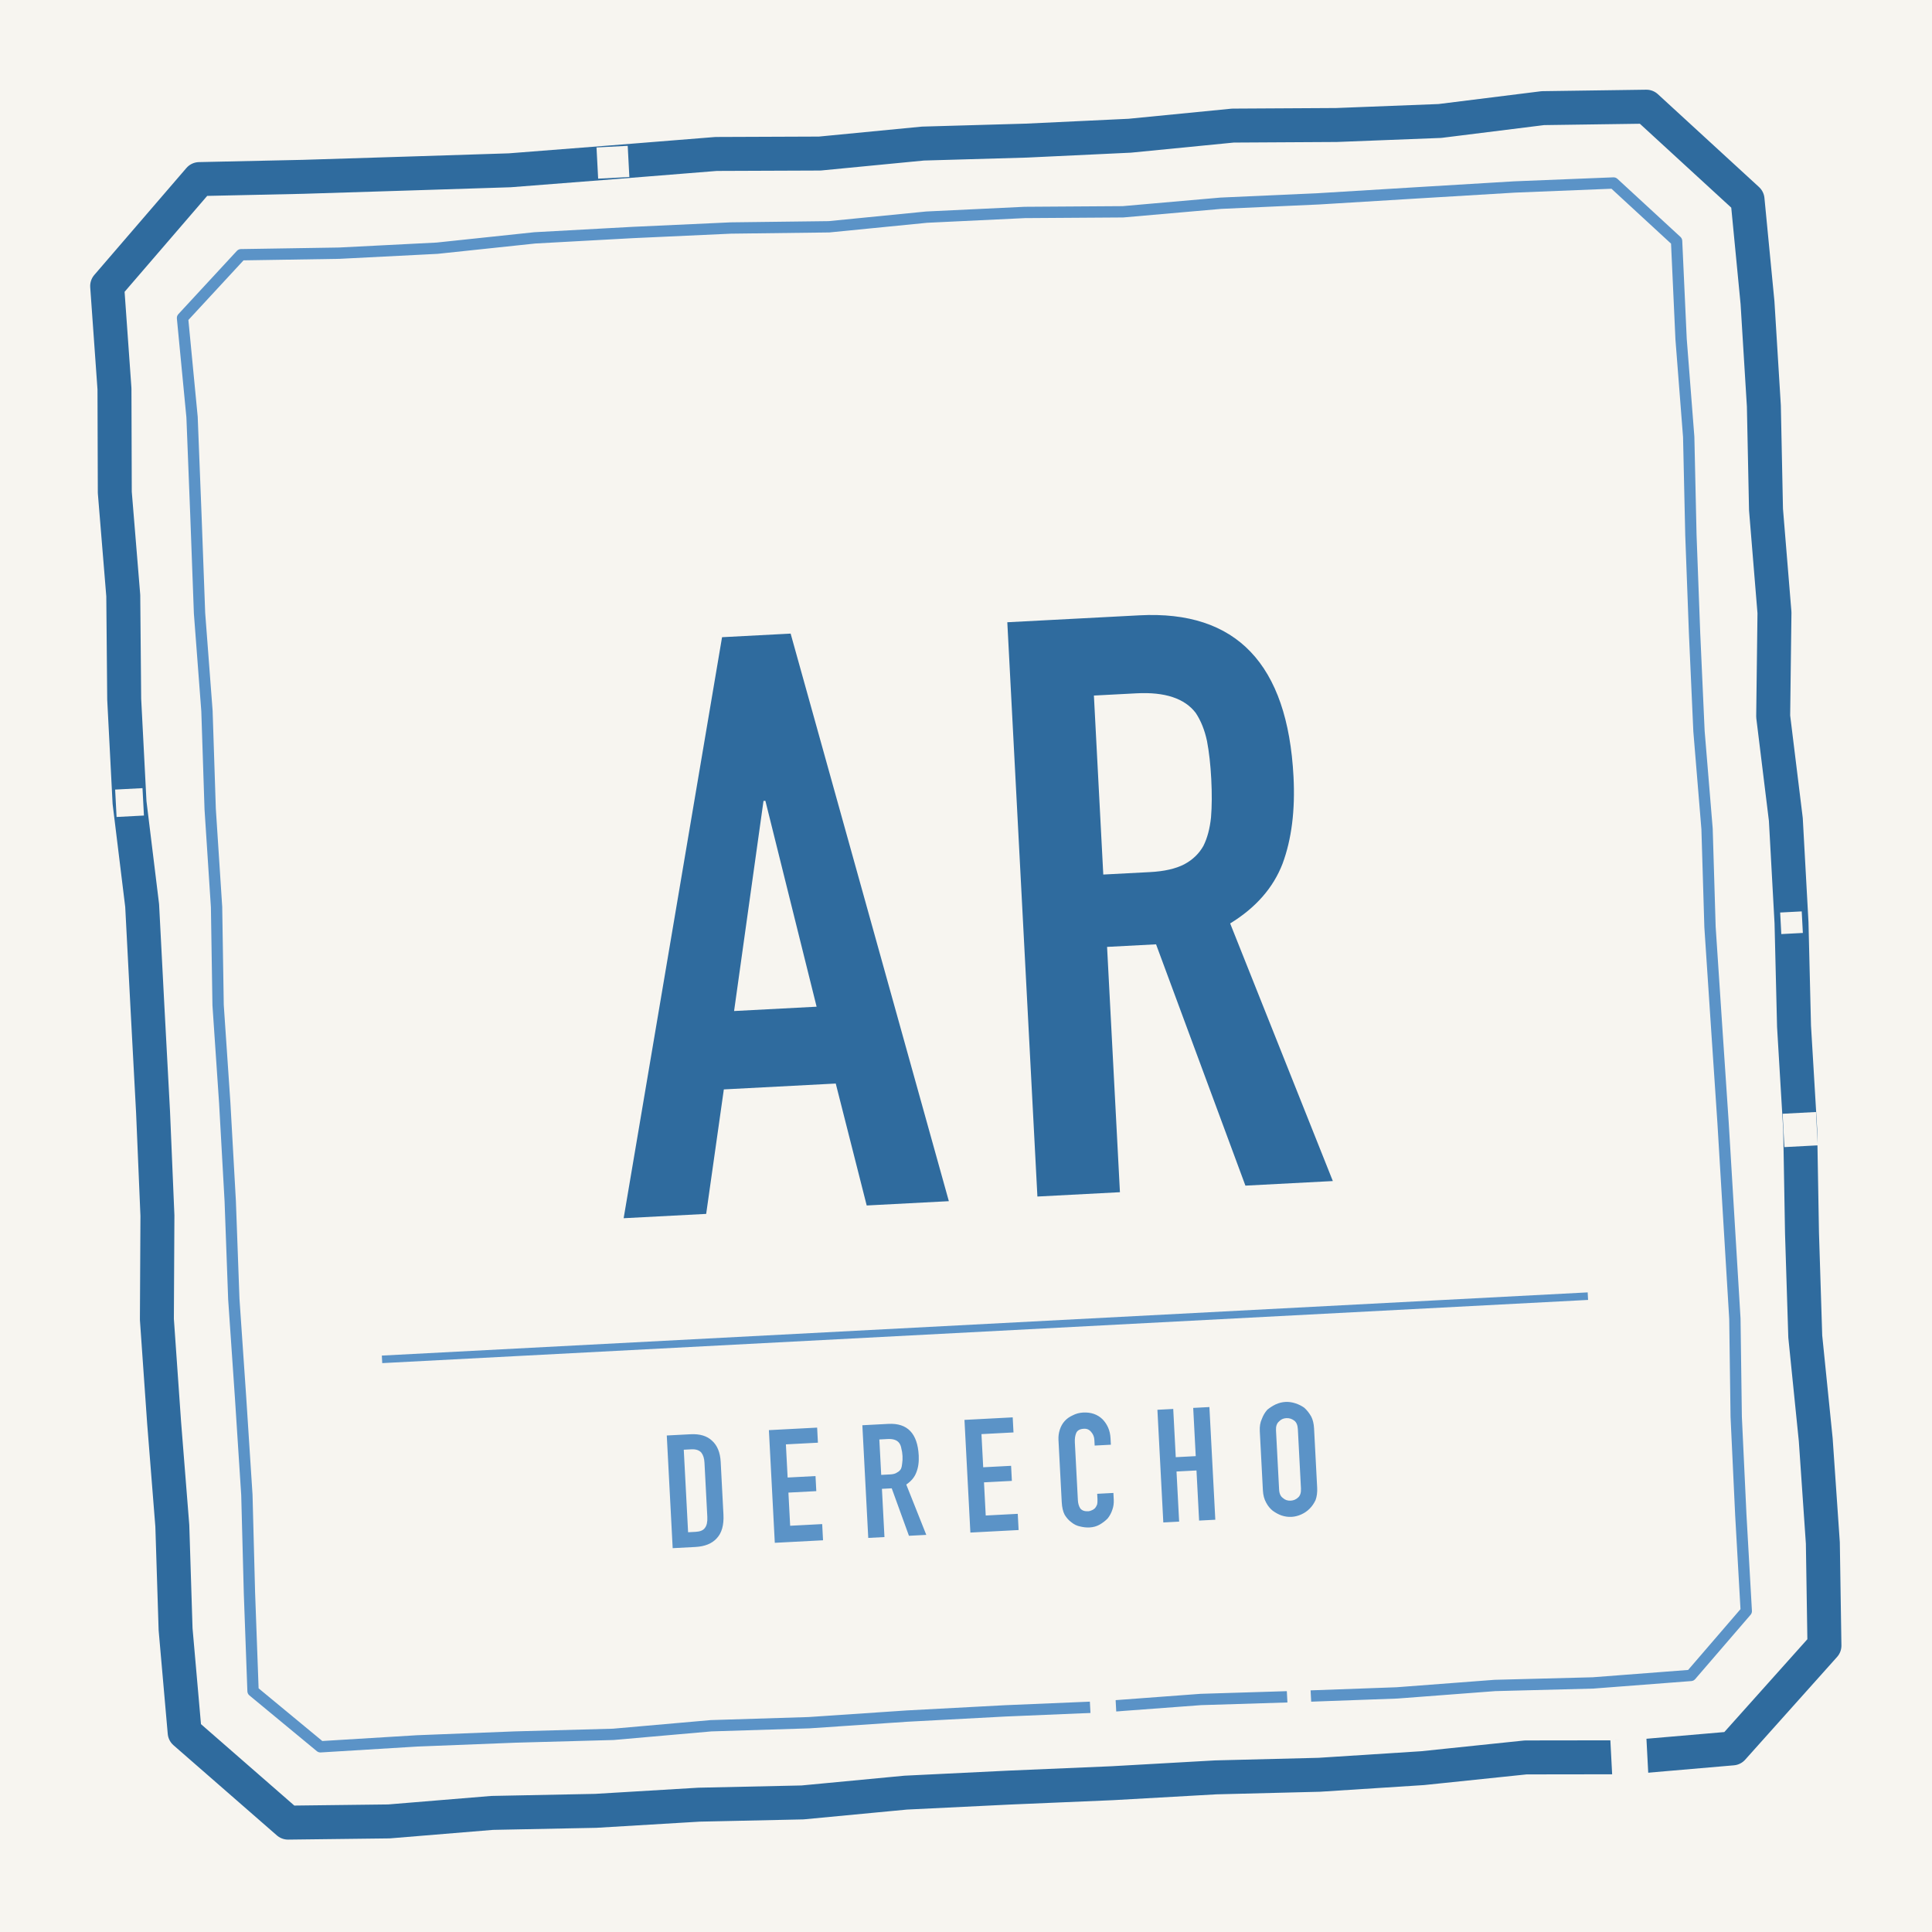
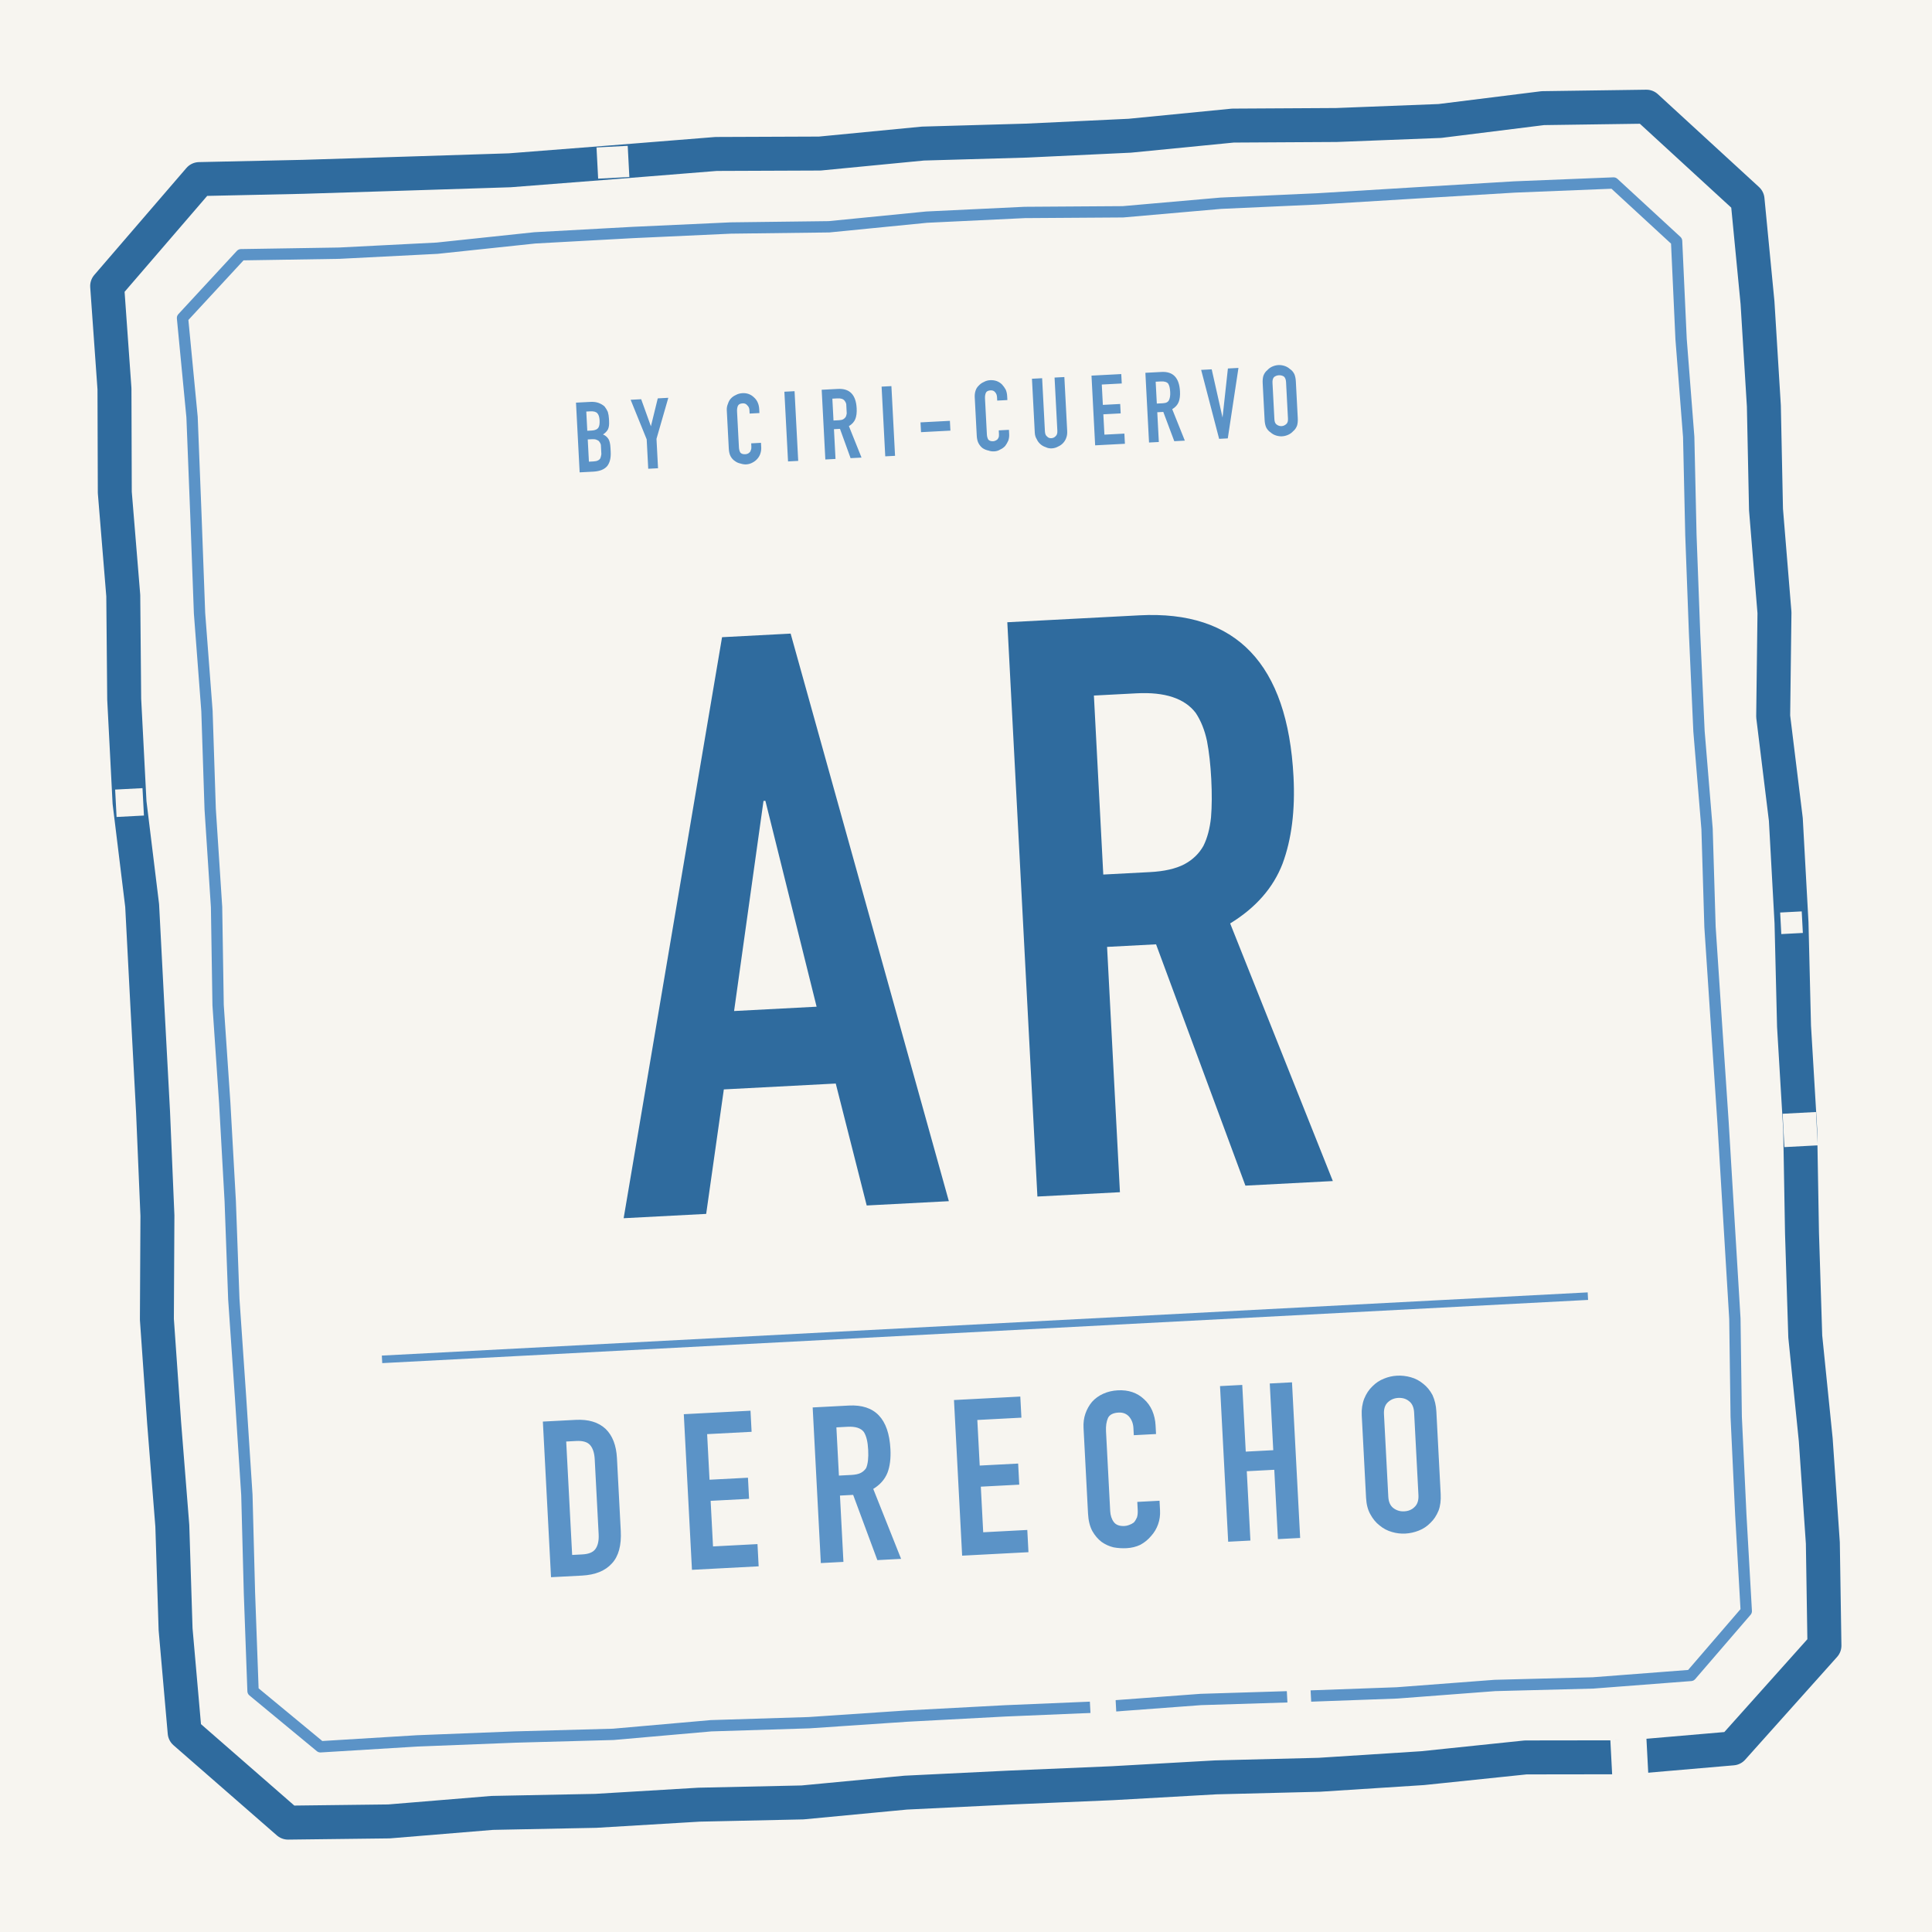
- <svg xmlns="http://www.w3.org/2000/svg" width="512" height="512" viewBox="0 0 512 512" role="img" aria-label="Sello cuadrado con la sigla AR sobre la palabra derecho">
+ <svg xmlns="http://www.w3.org/2000/svg" width="512" height="512" viewBox="0 0 512 512" role="img" aria-label="Sello cuadrado con la sigla AR sobre la palabra derecho, firmado por ciri-cuervo">
  <rect width="512" height="512" fill="#F7F5F0" />
  <g transform="rotate(-3 256 256)">
    <path d="M 64 37.11 L 91.43 37.95 L 118.86 38.53 L 146.29 39.09 L 173.71 38.39 L 201.14 37.63 L 228.57 38.96 L 256 37.75 L 283.43 38.4 L 310.86 38.54 L 338.29 37.29 L 365.71 38.57 L 393.14 38.94 L 420.57 36.97 L 447.98 38.02 L 473.46 64 L 474.67 91.43 L 474.92 118.86 L 474.05 146.29 L 474.86 173.71 L 473.08 201.14 L 475 228.57 L 475.07 256 L 474.3 283.43 L 474.5 310.86 L 473.54 338.29 L 472.97 365.71 L 474.31 393.14 L 474.76 420.57 L 473.76 447.76 L 448 473.69 L 420.57 474.61 L 393.14 473.21 L 365.71 474.62 L 338.29 474.94 L 310.86 474.19 L 283.43 474.3 L 256 474.03 L 228.57 473.93 L 201.14 475.09 L 173.71 474.25 L 146.29 474.45 L 118.86 473.56 L 91.43 474.38 L 64.7 473.3 L 38.59 448 L 37.62 420.57 L 38.19 393.14 L 37.45 365.71 L 36.97 338.29 L 38.55 310.86 L 38.83 283.43 L 38.8 256 L 38.81 228.57 L 36.9 201.14 L 36.92 173.71 L 38.11 146.29 L 37.3 118.86 L 38.65 91.43 L 38.14 64.14 Z" fill="none" stroke="#2F6B9E" stroke-width="9" stroke-linejoin="round" stroke-linecap="round" />
    <path d="M 74 57.71 L 100 58.66 L 126 58.7 L 152 57.32 L 178 57.26 L 204 57.43 L 230 58.47 L 256 57.27 L 282 57.39 L 308 58.58 L 334 57.67 L 360 57.86 L 386 57.64 L 412 57.44 L 438.24 57.76 L 454.11 74 L 453.94 100 L 454.6 126 L 453.82 152 L 453.43 178 L 453.24 204 L 454.02 230 L 453.44 256 L 453.8 282 L 454.18 308 L 454.38 334 L 454.59 360 L 453.58 386 L 453.44 412 L 453.55 437.55 L 438 453.8 L 412 454.43 L 386 453.74 L 360 454.35 L 334 453.93 L 308 453.37 L 282 453.94 L 256 453.67 L 230 453.69 L 204 454.08 L 178 453.53 L 152 454.45 L 126 453.8 L 100 453.46 L 74.32 453.68 L 57.26 438 L 57.67 412 L 58.35 386 L 58.03 360 L 57.61 334 L 58.02 308 L 57.93 282 L 57.53 256 L 58.48 230 L 58.15 204 L 58.66 178 L 58.05 152 L 58.45 126 L 58.79 100 L 57.64 73.64 Z" fill="none" stroke="#5B93C7" stroke-width="3" stroke-linejoin="round" stroke-linecap="round" />
+     <path d="M160.6 120V101.5H164.4Q165.7 101.5 166.6 101.9Q167.5 102.3 168.1 102.9Q168.6 103.6 168.9 104.4Q169.1 105.3 169.1 106.2V106.8Q169.1 107.6 169 108.1Q168.9 108.6 168.7 109Q168.2 109.8 167.3 110.3Q168.2 110.7 168.7 111.6Q169.1 112.4 169.1 113.9V115Q169.1 117.4 168 118.7Q166.8 120 164.2 120ZM163.2 111.4V117.3H164.4Q165.2 117.3 165.6 117.1Q166.1 116.9 166.3 116.5Q166.5 116 166.6 115.5Q166.6 114.9 166.6 114.2Q166.6 113.5 166.6 113Q166.5 112.5 166.2 112.1Q166 111.8 165.5 111.6Q165.1 111.4 164.4 111.4ZM163.2 104V109.1H164.4Q165.7 109.1 166.2 108.4Q166.6 107.8 166.6 106.5Q166.6 105.2 166.1 104.6Q165.6 104 164.3 104Z M178.8 120V112.2L175.1 101.5H177.9L180.1 108.8H180.1L182.3 101.5H185.1L181.4 112.2V120Z M209 114.7V115.9Q209 116.7 208.7 117.5Q208.4 118.3 207.8 118.9Q207.2 119.5 206.5 119.8Q205.7 120.2 204.8 120.2Q204.1 120.2 203.3 119.9Q202.5 119.7 201.9 119.2Q201.2 118.7 200.8 117.9Q200.4 117.1 200.4 115.8V105.6Q200.4 104.7 200.8 103.9Q201.1 103.1 201.6 102.6Q202.2 102 203 101.7Q203.8 101.3 204.8 101.3Q206.6 101.3 207.8 102.6Q208.4 103.2 208.7 104Q209 104.8 209 105.8V106.8H206.4V105.9Q206.4 105.1 205.9 104.6Q205.5 104 204.7 104Q203.7 104 203.4 104.6Q203.1 105.2 203.1 106.1V115.6Q203.1 116.4 203.4 117Q203.8 117.5 204.7 117.5Q205 117.5 205.3 117.4Q205.6 117.3 205.8 117.1Q206.1 116.9 206.2 116.5Q206.4 116.2 206.4 115.6V114.7Z M215.9 120V101.5H218.6V120Z M228.5 104V109.8H230Q230.7 109.8 231.1 109.6Q231.5 109.4 231.8 109Q232 108.6 232.1 108.1Q232.1 107.6 232.1 106.9Q232.1 106.2 232.1 105.6Q232 105.1 231.7 104.7Q231.2 104 229.9 104ZM225.8 120V101.5H230.1Q234.8 101.5 234.8 106.9Q234.8 108.6 234.3 109.7Q233.8 110.8 232.5 111.5L235.4 120H232.5L230.1 112.1H228.5V120Z M241.7 120V101.5H244.3V120Z M251.5 114.1V111.5H259.3V114.1Z M274.8 114.7V115.9Q274.8 116.7 274.5 117.5Q274.1 118.3 273.6 118.9Q273 119.5 272.2 119.8Q271.5 120.2 270.6 120.2Q269.8 120.2 269.1 119.9Q268.3 119.7 267.6 119.2Q267 118.7 266.6 117.9Q266.2 117.1 266.2 115.8V105.6Q266.2 104.7 266.5 103.9Q266.8 103.1 267.4 102.6Q268 102 268.8 101.7Q269.6 101.3 270.5 101.3Q272.4 101.3 273.6 102.6Q274.1 103.2 274.5 104Q274.8 104.8 274.8 105.8V106.8H272.1V105.9Q272.1 105.1 271.7 104.6Q271.3 104 270.5 104Q269.5 104 269.2 104.6Q268.9 105.2 268.9 106.1V115.6Q268.9 116.4 269.2 117Q269.6 117.5 270.5 117.5Q270.7 117.5 271 117.4Q271.3 117.3 271.6 117.1Q271.8 116.9 272 116.5Q272.1 116.2 272.1 115.6V114.7Z M290.2 101.5V115.8Q290.2 116.8 289.9 117.5Q289.6 118.3 289 118.9Q288.4 119.5 287.6 119.8Q286.8 120.2 285.9 120.2Q285 120.2 284.3 119.8Q283.5 119.5 282.9 118.9Q282.3 118.3 282 117.5Q281.6 116.8 281.6 115.8V101.5H284.3V115.6Q284.3 116.6 284.8 117Q285.2 117.5 285.9 117.5Q286.6 117.5 287.1 117Q287.6 116.6 287.6 115.6V101.5Z M297.4 120V101.5H305.3V104H300V109.4H304.6V111.9H300V117.3H305.3V120Z M314.3 104V109.8H315.9Q316.6 109.8 317 109.6Q317.4 109.4 317.6 109Q317.8 108.6 317.9 108.1Q318 107.6 318 106.9Q318 106.2 317.9 105.6Q317.8 105.1 317.6 104.7Q317.1 104 315.7 104ZM311.7 120V101.5H316Q320.6 101.5 320.6 106.9Q320.6 108.6 320.1 109.7Q319.6 110.8 318.3 111.5L321.2 120H318.4L315.9 112.1H314.3V120Z M336.4 101.5 332.6 120H330.3L326.5 101.5H329.3L331.5 114.4H331.5L333.6 101.5Z M342.6 105.9Q342.6 104.7 342.9 103.9Q343.3 103 344 102.5Q344.6 101.9 345.4 101.6Q346.2 101.3 347 101.3Q347.8 101.3 348.6 101.6Q349.4 101.9 350 102.5Q350.7 103 351.1 103.9Q351.4 104.7 351.4 105.9V115.6Q351.4 116.8 351.1 117.6Q350.7 118.5 350 119Q349.4 119.6 348.6 119.9Q347.8 120.2 347 120.2Q346.2 120.2 345.4 119.9Q344.6 119.6 344 119Q343.3 118.5 342.9 117.6Q342.6 116.8 342.6 115.6ZM345.2 115.6Q345.2 116.6 345.7 117Q346.3 117.5 347 117.5Q347.7 117.5 348.3 117Q348.8 116.6 348.8 115.6V105.9Q348.8 104.9 348.3 104.4Q347.7 104 347 104Q346.3 104 345.7 104.4Q345.2 104.9 345.2 105.9Z" fill="#5B93C7" />
    <path d="M215.9 264.7 205.2 209.5H204.7L194 264.7ZM161.9 318 196 165.6H214.2L248.2 318H226.4L219.9 285.3H190.2L183.8 318Z M293.6 186.2V233.7H306Q311.7 233.7 315.2 232.1Q318.6 230.5 320.5 227.5Q322.2 224.5 322.9 220.1Q323.5 215.7 323.5 209.9Q323.5 204.2 322.9 199.8Q322.2 195.4 320.3 192.2Q316.2 186.2 304.9 186.2ZM271.7 318V165.6H306.8Q345.3 165.6 345.3 210.4Q345.3 223.8 341.2 233.3Q337 242.7 326.5 248.4L350.1 318H326.9L306.6 252.9H293.6V318Z" fill="#2F6B9E" />
    <line x1="96" y1="352" x2="416" y2="352" stroke="#5B93C7" stroke-width="2" />
-     <path d="M170.3 406V376.1H176.6Q180.3 376.1 182.2 378.1Q184.2 380.1 184.2 383.8V397.8Q184.2 402 182.1 404Q180.1 406 176.3 406ZM174.6 380.1V402H176.6Q178.4 402 179.1 401.1Q179.9 400.2 179.9 398.2V383.8Q179.9 382.1 179.2 381.1Q178.4 380.1 176.6 380.1Z M197.4 406V376.1H210.2V380.1H201.7V388.9H209.1V392.9H201.7V401.7H210.2V406Z M226.5 380.1V389.5H228.9Q230.1 389.5 230.7 389.1Q231.4 388.8 231.8 388.2Q232.1 387.6 232.2 386.8Q232.4 385.9 232.4 384.8Q232.4 383.7 232.2 382.8Q232.1 381.9 231.7 381.3Q230.9 380.1 228.7 380.1ZM222.2 406V376.1H229.1Q236.7 376.1 236.7 384.9Q236.7 387.5 235.8 389.4Q235 391.2 233 392.4L237.6 406H233L229.1 393.2H226.5V406Z M249.3 406V376.1H262.1V380.1H253.6V388.9H261V392.9H253.6V401.7H262.1V406Z M287.7 397.5V399.3Q287.7 400.7 287.2 401.9Q286.7 403.2 285.8 404.2Q284.8 405.1 283.6 405.7Q282.4 406.3 280.9 406.3Q279.7 406.3 278.4 405.9Q277.2 405.6 276.2 404.7Q275.2 403.9 274.5 402.6Q273.9 401.3 273.9 399.2V382.7Q273.9 381.3 274.4 380Q274.9 378.7 275.8 377.8Q276.7 376.9 278 376.4Q279.3 375.8 280.8 375.8Q283.9 375.8 285.8 377.8Q286.7 378.8 287.2 380.1Q287.7 381.4 287.7 383V384.7H283.4V383.2Q283.4 382 282.7 381.1Q282 380.1 280.8 380.1Q279.2 380.1 278.7 381.1Q278.2 382.1 278.2 383.6V398.9Q278.2 400.2 278.7 401.1Q279.3 402 280.8 402Q281.2 402 281.7 401.8Q282.1 401.7 282.6 401.3Q282.9 401 283.2 400.4Q283.4 399.8 283.4 398.9V397.5Z M300.5 406V376.1H304.7V388.9H310V376.1H314.3V406H310V392.7H304.7V406Z M327.3 383.2Q327.3 381.3 328 380Q328.6 378.6 329.6 377.6Q330.7 376.8 331.9 376.3Q333.2 375.8 334.5 375.8Q335.8 375.8 337.1 376.3Q338.4 376.8 339.4 377.6Q340.4 378.6 341.1 380Q341.7 381.3 341.7 383.2V398.9Q341.7 400.8 341.1 402.2Q340.4 403.5 339.4 404.4Q338.4 405.3 337.1 405.8Q335.8 406.3 334.5 406.3Q333.2 406.3 331.9 405.8Q330.7 405.3 329.6 404.4Q328.6 403.5 328 402.2Q327.3 400.8 327.3 398.9ZM331.6 398.9Q331.6 400.5 332.5 401.2Q333.3 402 334.5 402Q335.7 402 336.6 401.2Q337.4 400.5 337.4 398.9V383.2Q337.4 381.6 336.6 380.9Q335.7 380.1 334.5 380.1Q333.3 380.1 332.5 380.9Q331.6 381.6 331.6 383.2Z" fill="#5B93C7" />
+     <path d="M137.7 412V370.7H146.4Q151.5 370.7 154.2 373.5Q156.8 376.3 156.8 381.4V400.7Q156.8 406.5 154 409.2Q151.2 412 145.9 412ZM143.6 376.3V406.4H146.3Q148.8 406.4 149.8 405.2Q150.9 403.9 150.9 401.3V381.4Q150.9 378.9 149.9 377.6Q148.9 376.3 146.3 376.3Z M175.1 412V370.7H192.8V376.3H181V388.4H191.2V394H181V406.1H192.8V412Z M215.3 376.3V389.1H218.6Q220.2 389.1 221.1 388.7Q222 388.3 222.6 387.5Q223 386.7 223.2 385.5Q223.4 384.3 223.4 382.7Q223.4 381.1 223.2 380Q223 378.8 222.5 377.9Q221.4 376.3 218.3 376.3ZM209.3 412V370.7H218.9Q229.3 370.7 229.3 382.8Q229.3 386.5 228.2 389Q227 391.6 224.2 393.1L230.6 412H224.3L218.8 394.4H215.3V412Z M246.8 412V370.7H264.4V376.3H252.7V388.4H262.9V394H252.7V406.1H264.4V412Z M299.8 400.2V402.8Q299.8 404.7 299.1 406.4Q298.4 408.1 297.1 409.4Q295.8 410.8 294.1 411.6Q292.4 412.3 290.4 412.3Q288.7 412.3 287 411.9Q285.3 411.4 283.9 410.3Q282.5 409.1 281.6 407.3Q280.7 405.4 280.7 402.6V379.9Q280.7 377.8 281.4 376.1Q282.1 374.4 283.3 373.1Q284.6 371.8 286.4 371.1Q288.2 370.4 290.3 370.4Q294.5 370.4 297.1 373.1Q298.4 374.4 299.1 376.2Q299.8 378.1 299.8 380.2V382.5H293.9V380.6Q293.9 378.8 292.9 377.5Q291.9 376.3 290.2 376.3Q288 376.3 287.3 377.6Q286.6 379 286.6 381.1V402.2Q286.6 404 287.4 405.2Q288.2 406.4 290.2 406.4Q290.8 406.4 291.4 406.2Q292.1 406 292.7 405.6Q293.2 405.1 293.6 404.3Q293.9 403.5 293.9 402.3V400.2Z M317.4 412V370.7H323.3V388.4H330.6V370.7H336.5V412H330.6V393.6H323.3V412Z M354.5 380.4Q354.5 378 355.4 376Q356.3 374.1 357.7 372.9Q359.1 371.6 360.9 371Q362.6 370.4 364.4 370.4Q366.2 370.4 368 371Q369.8 371.6 371.2 372.9Q372.6 374.1 373.5 376Q374.3 378 374.3 380.4V402.3Q374.3 404.9 373.5 406.7Q372.6 408.6 371.2 409.8Q369.8 411.1 368 411.7Q366.2 412.3 364.4 412.3Q362.6 412.3 360.9 411.7Q359.1 411.1 357.7 409.8Q356.3 408.6 355.4 406.7Q354.5 404.9 354.5 402.3ZM360.4 402.3Q360.4 404.4 361.6 405.4Q362.8 406.4 364.4 406.4Q366.1 406.4 367.2 405.4Q368.4 404.4 368.4 402.3V380.4Q368.4 378.3 367.2 377.3Q366.1 376.3 364.4 376.3Q362.8 376.3 361.6 377.3Q360.4 378.3 360.4 380.4Z" fill="#5B93C7" />
    <path d="M 415.79 469.82 L 425.36 469.82 L 425.36 479.39 L 415.79 479.39 Z" fill="#F7F5F0" />
    <path d="M 169.57 34.25 L 177.85 34.25 L 177.85 42.53 L 169.57 42.53 Z" fill="#F7F5F0" />
    <path d="M 470.07 306.43 L 478.92 306.43 L 478.92 315.28 L 470.07 315.28 Z" fill="#F7F5F0" />
    <path d="M 33.27 197.51 L 40.53 197.51 L 40.53 204.78 L 33.27 204.78 Z" fill="#F7F5F0" />
    <path d="M 472.21 253.14 L 477.93 253.14 L 477.93 258.86 L 472.21 258.86 Z" fill="#F7F5F0" />
    <path d="M 330.85 450.78 L 337.15 450.78 L 337.15 457.08 L 330.85 457.08 Z" fill="#F7F5F0" />
    <path d="M 278.58 450.52 L 285.42 450.52 L 285.42 457.36 L 278.58 457.36 Z" fill="#F7F5F0" />
  </g>
</svg>
